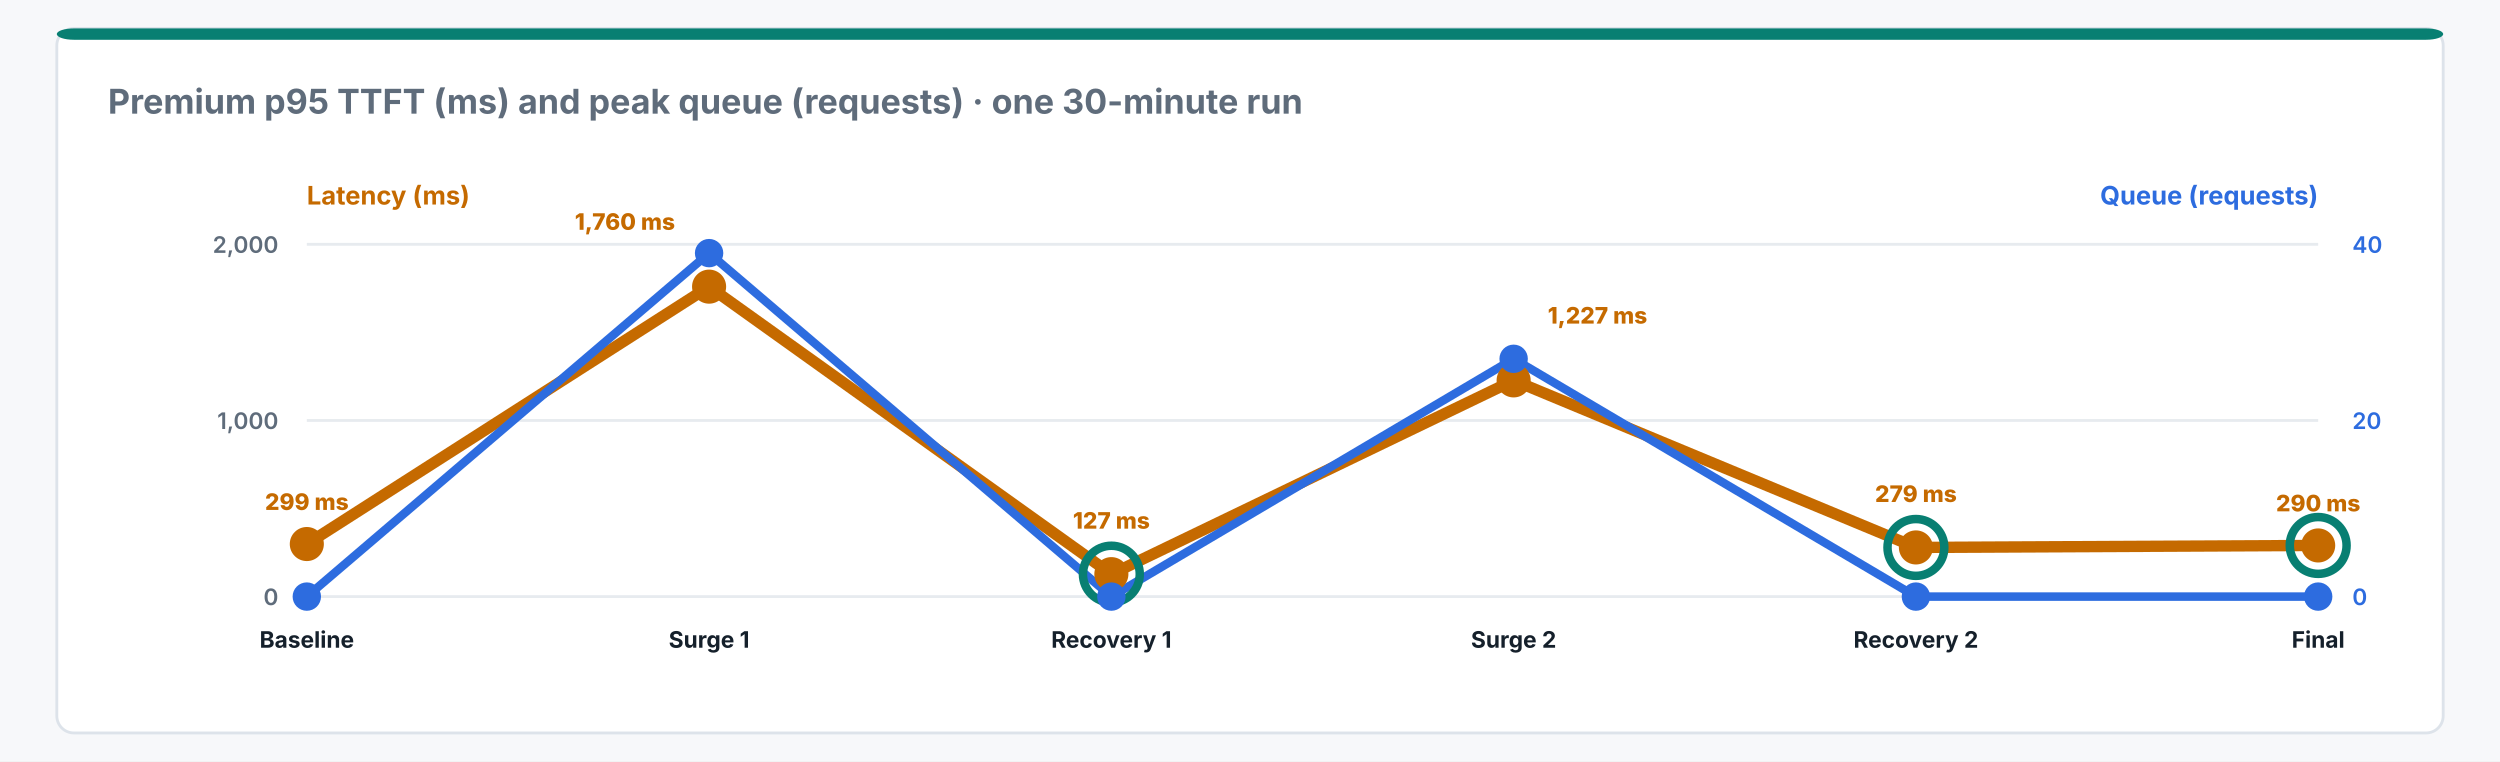
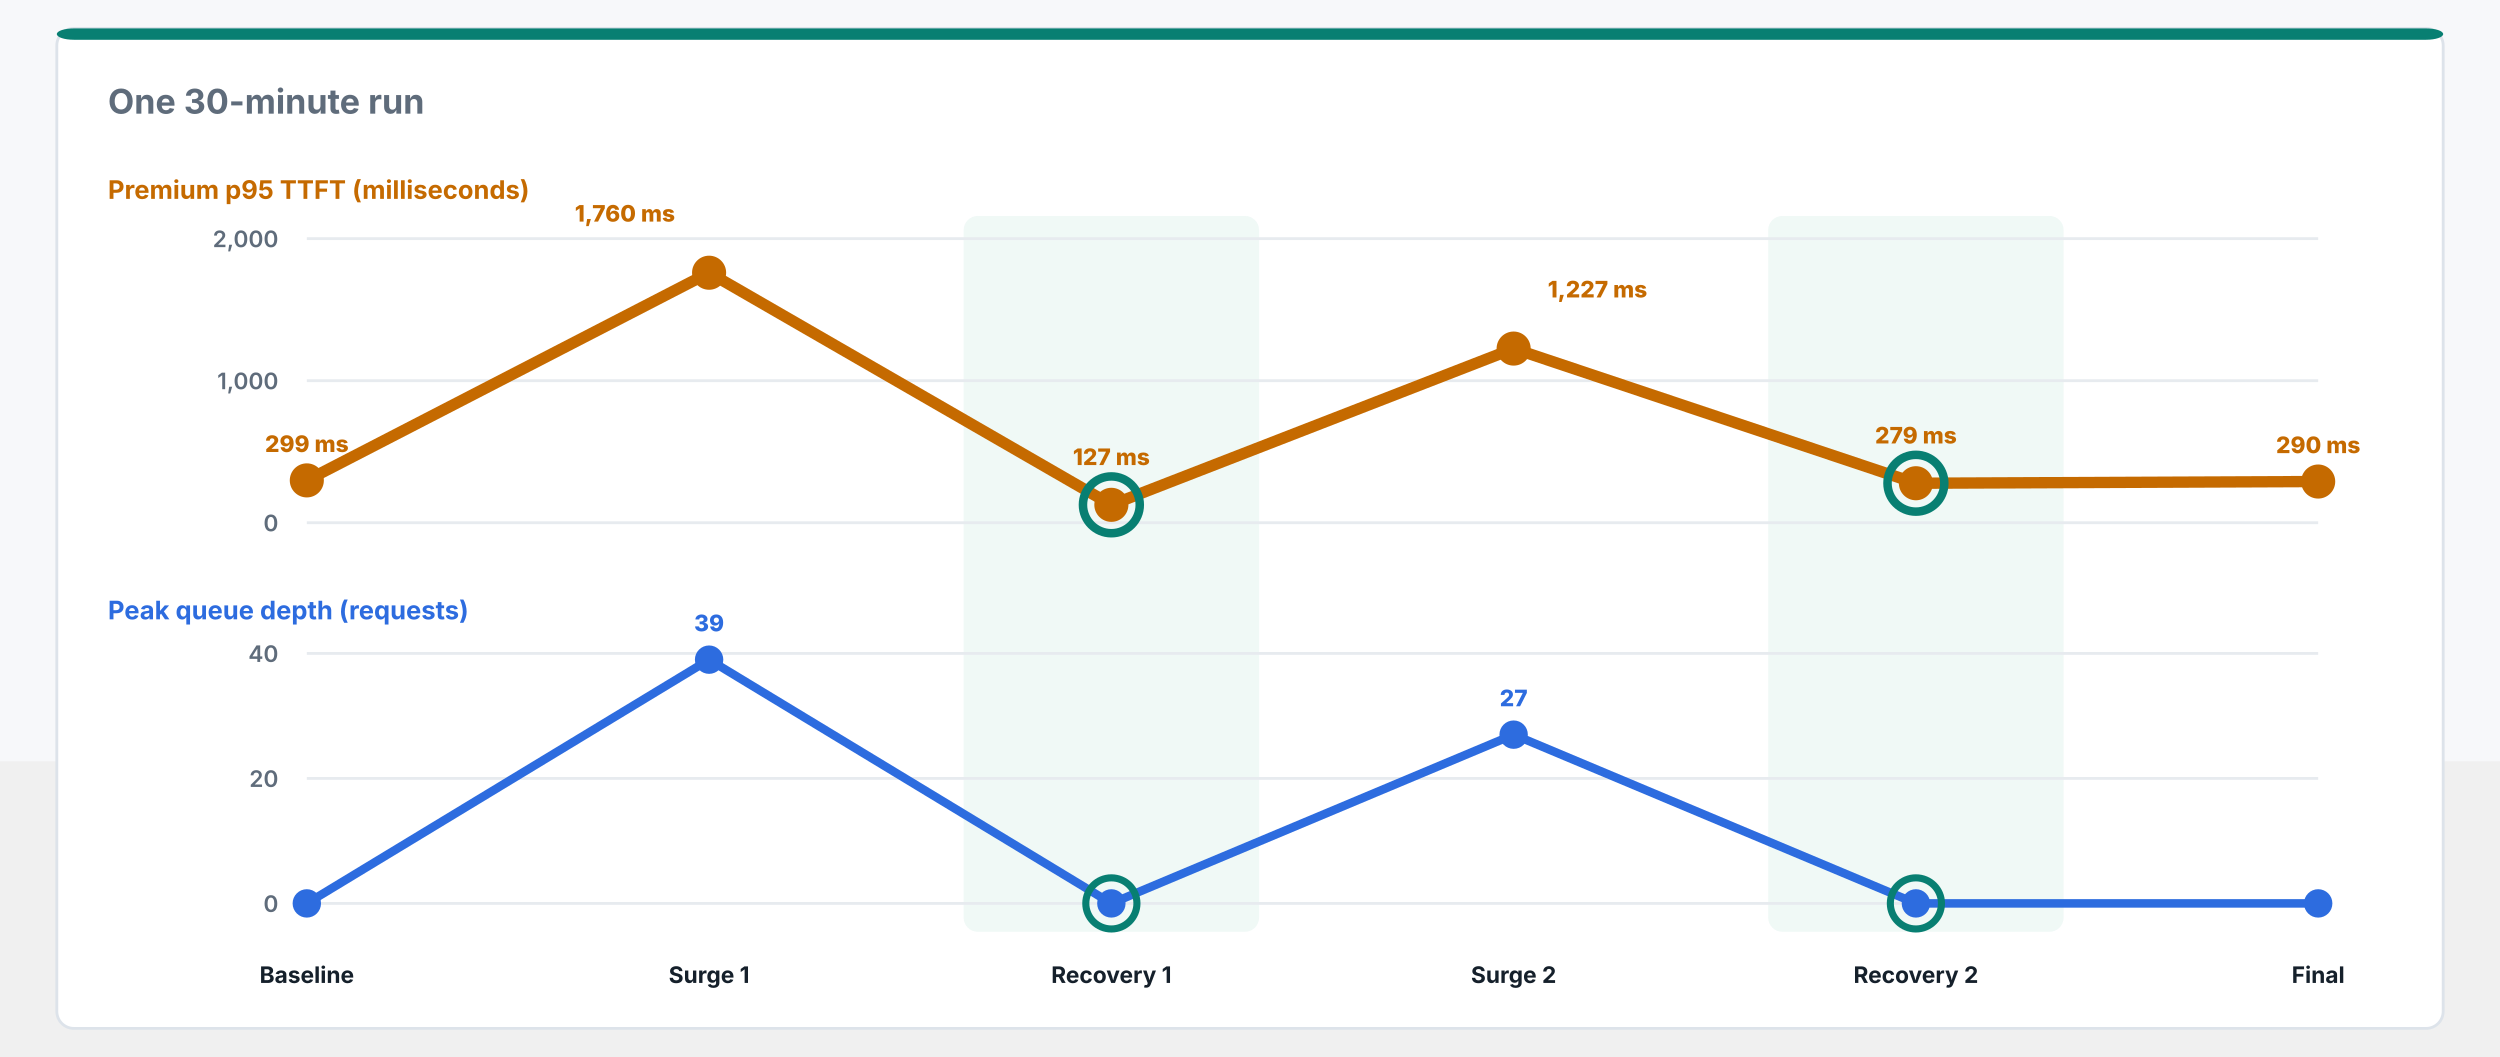
- <svg xmlns="http://www.w3.org/2000/svg" width="880" height="268" viewBox="0 0 880 268" role="img" aria-label="Queue pressure and premium latency rose during both surges and returned to their earlier range during both recovery windows">
+ <svg xmlns="http://www.w3.org/2000/svg" width="880" height="372" viewBox="0 0 880 372" role="img" aria-label="Premium latency and queue depth rise during two surges and return during both recovery windows">
  <style>text{font-family:system-ui,-apple-system,sans-serif}</style>
  <rect width="880" height="268" fill="#f7f8fa" />
-   <rect x="20" y="10" width="840" height="248" fill="#ffffff" stroke="#dde3ea" rx="6" />
+   <rect x="20" y="10" width="840" height="352" fill="#ffffff" stroke="#dde3ea" rx="6" />
  <rect x="20" y="10" width="840" height="4" fill="#087f72" rx="6" />
-   <text x="38.0" y="40.0" fill="#5f6c7b" font-size="12" font-weight="700" text-anchor="start">Premium p95 TTFT (ms) and peak queue (requests) · one 30-minute run</text>
-   <text x="108.0" y="72.0" fill="#c56a00" font-size="9" font-weight="750" text-anchor="start">Latency (ms)</text>
-   <text x="816.0" y="72.0" fill="#2d6cdf" font-size="9" font-weight="750" text-anchor="end">Queue (requests)</text>
-   <line x1="108.0" y1="210.0" x2="816.0" y2="210.0" stroke="#e7ebef" />
-   <text x="98.0" y="213.0" fill="#5f6c7b" font-size="8" font-weight="600" text-anchor="end">0</text>
-   <line x1="108.0" y1="148.0" x2="816.0" y2="148.0" stroke="#e7ebef" />
-   <text x="98.0" y="151.0" fill="#5f6c7b" font-size="8" font-weight="600" text-anchor="end">1,000</text>
-   <line x1="108.0" y1="86.0" x2="816.0" y2="86.0" stroke="#e7ebef" />
-   <text x="98.0" y="89.0" fill="#5f6c7b" font-size="8" font-weight="600" text-anchor="end">2,000</text>
-   <text x="828.0" y="213.0" fill="#2d6cdf" font-size="8" font-weight="600" text-anchor="start">0</text>
-   <text x="828.0" y="151.0" fill="#2d6cdf" font-size="8" font-weight="600" text-anchor="start">20</text>
-   <text x="828.0" y="89.0" fill="#2d6cdf" font-size="8" font-weight="600" text-anchor="start">40</text>
-   <polyline points="108.0,191.5 249.6,100.9 391.2,202.1 532.8,133.9 674.4,192.7 816.0,192.0" fill="none" stroke="#c56a00" stroke-width="4" />
-   <polyline points="108.0,210.0 249.6,89.1 391.2,210.0 532.8,126.3 674.4,210.0 816.0,210.0" fill="none" stroke="#2d6cdf" stroke-width="3" />
-   <circle cx="108.0" cy="191.5" r="6" fill="#c56a00" />
-   <circle cx="108.0" cy="210.0" r="5" fill="#2d6cdf" />
-   <text x="108.0" y="179.5" fill="#c56a00" font-size="8" font-weight="800" text-anchor="middle">299 ms</text>
-   <text x="108.0" y="228.0" fill="#15202b" font-size="8" font-weight="650" text-anchor="middle">Baseline</text>
-   <circle cx="249.6" cy="100.9" r="6" fill="#c56a00" />
-   <circle cx="249.6" cy="89.1" r="5" fill="#2d6cdf" />
-   <text x="237.6" y="80.9" fill="#c56a00" font-size="8" font-weight="800" text-anchor="end">1,760 ms</text>
-   <text x="249.6" y="228.0" fill="#15202b" font-size="8" font-weight="650" text-anchor="middle">Surge 1</text>
-   <circle cx="391.2" cy="202.1" r="10" fill="none" stroke="#087f72" stroke-width="3" />
-   <circle cx="391.2" cy="202.1" r="6" fill="#c56a00" />
-   <circle cx="391.2" cy="210.0" r="5" fill="#2d6cdf" />
-   <text x="391.2" y="186.1" fill="#c56a00" font-size="8" font-weight="800" text-anchor="middle">127 ms</text>
-   <text x="391.2" y="228.0" fill="#15202b" font-size="8" font-weight="650" text-anchor="middle">Recovery 1</text>
-   <circle cx="532.8" cy="133.9" r="6" fill="#c56a00" />
-   <circle cx="532.8" cy="126.3" r="5" fill="#2d6cdf" />
-   <text x="544.8" y="113.9" fill="#c56a00" font-size="8" font-weight="800" text-anchor="start">1,227 ms</text>
-   <text x="532.8" y="228.0" fill="#15202b" font-size="8" font-weight="650" text-anchor="middle">Surge 2</text>
-   <circle cx="674.4" cy="192.7" r="10" fill="none" stroke="#087f72" stroke-width="3" />
-   <circle cx="674.4" cy="192.7" r="6" fill="#c56a00" />
-   <circle cx="674.4" cy="210.0" r="5" fill="#2d6cdf" />
-   <text x="674.4" y="176.7" fill="#c56a00" font-size="8" font-weight="800" text-anchor="middle">279 ms</text>
-   <text x="674.4" y="228.0" fill="#15202b" font-size="8" font-weight="650" text-anchor="middle">Recovery 2</text>
-   <circle cx="816.0" cy="192.0" r="10" fill="none" stroke="#087f72" stroke-width="3" />
-   <circle cx="816.0" cy="192.0" r="6" fill="#c56a00" />
-   <circle cx="816.0" cy="210.0" r="5" fill="#2d6cdf" />
-   <text x="816.0" y="180.0" fill="#c56a00" font-size="8" font-weight="800" text-anchor="middle">290 ms</text>
-   <text x="816.0" y="228.0" fill="#15202b" font-size="8" font-weight="650" text-anchor="middle">Final</text>
+   <text x="38.0" y="40.0" fill="#5f6c7b" font-size="12" font-weight="700" text-anchor="start">One 30-minute run</text>
+   <text x="38.0" y="70.0" fill="#c56a00" font-size="9" font-weight="750" text-anchor="start">Premium p95 TTFT (milliseconds)</text>
+   <text x="38.0" y="218.0" fill="#2d6cdf" font-size="9" font-weight="750" text-anchor="start">Peak queue depth (requests)</text>
+   <rect x="339.2" y="76" width="104" height="252" rx="5" fill="#eaf6f3" opacity="0.72" />
+   <rect x="622.4" y="76" width="104" height="252" rx="5" fill="#eaf6f3" opacity="0.72" />
+   <line x1="108.0" y1="184.0" x2="816.0" y2="184.0" stroke="#e7ebef" />
+   <text x="98.0" y="187.0" fill="#5f6c7b" font-size="8" font-weight="600" text-anchor="end">0</text>
+   <line x1="108.0" y1="134.0" x2="816.0" y2="134.0" stroke="#e7ebef" />
+   <text x="98.0" y="137.0" fill="#5f6c7b" font-size="8" font-weight="600" text-anchor="end">1,000</text>
+   <line x1="108.0" y1="84.0" x2="816.0" y2="84.0" stroke="#e7ebef" />
+   <text x="98.0" y="87.0" fill="#5f6c7b" font-size="8" font-weight="600" text-anchor="end">2,000</text>
+   <line x1="108.0" y1="318.0" x2="816.0" y2="318.0" stroke="#e7ebef" />
+   <text x="98.0" y="321.0" fill="#5f6c7b" font-size="8" font-weight="600" text-anchor="end">0</text>
+   <line x1="108.0" y1="274.0" x2="816.0" y2="274.0" stroke="#e7ebef" />
+   <text x="98.0" y="277.0" fill="#5f6c7b" font-size="8" font-weight="600" text-anchor="end">20</text>
+   <line x1="108.0" y1="230.0" x2="816.0" y2="230.0" stroke="#e7ebef" />
+   <text x="98.0" y="233.0" fill="#5f6c7b" font-size="8" font-weight="600" text-anchor="end">40</text>
+   <polyline points="108.0,169.1 249.6,96.0 391.2,177.7 532.8,122.7 674.4,170.1 816.0,169.5" fill="none" stroke="#c56a00" stroke-width="4" />
+   <polyline points="108.0,318.0 249.6,232.2 391.2,318.0 532.8,258.6 674.4,318.0 816.0,318.0" fill="none" stroke="#2d6cdf" stroke-width="3" />
+   <circle cx="108.0" cy="169.1" r="6" fill="#c56a00" />
+   <circle cx="108.0" cy="318.0" r="5" fill="#2d6cdf" />
+   <text x="108.0" y="159.1" fill="#c56a00" font-size="8" font-weight="800" text-anchor="middle">299 ms</text>
+   <text x="108.0" y="346.0" fill="#15202b" font-size="8" font-weight="650" text-anchor="middle">Baseline</text>
+   <circle cx="249.6" cy="96.0" r="6" fill="#c56a00" />
+   <circle cx="249.6" cy="232.2" r="5" fill="#2d6cdf" />
+   <text x="237.6" y="78.0" fill="#c56a00" font-size="8" font-weight="800" text-anchor="end">1,760 ms</text>
+   <text x="249.6" y="346.0" fill="#15202b" font-size="8" font-weight="650" text-anchor="middle">Surge 1</text>
+   <text x="249.6" y="222.2" fill="#2d6cdf" font-size="8" font-weight="800" text-anchor="middle">39</text>
+   <circle cx="391.2" cy="177.7" r="10" fill="none" stroke="#087f72" stroke-width="3" />
+   <circle cx="391.2" cy="177.7" r="6" fill="#c56a00" />
+   <circle cx="391.2" cy="318.0" r="5" fill="#2d6cdf" />
+   <text x="391.2" y="163.7" fill="#c56a00" font-size="8" font-weight="800" text-anchor="middle">127 ms</text>
+   <text x="391.2" y="346.0" fill="#15202b" font-size="8" font-weight="650" text-anchor="middle">Recovery 1</text>
+   <circle cx="391.2" cy="318.0" r="9" fill="none" stroke="#087f72" stroke-width="2.5" />
+   <circle cx="532.8" cy="122.7" r="6" fill="#c56a00" />
+   <circle cx="532.8" cy="258.6" r="5" fill="#2d6cdf" />
+   <text x="544.8" y="104.7" fill="#c56a00" font-size="8" font-weight="800" text-anchor="start">1,227 ms</text>
+   <text x="532.8" y="346.0" fill="#15202b" font-size="8" font-weight="650" text-anchor="middle">Surge 2</text>
+   <text x="532.8" y="248.6" fill="#2d6cdf" font-size="8" font-weight="800" text-anchor="middle">27</text>
+   <circle cx="674.4" cy="170.1" r="10" fill="none" stroke="#087f72" stroke-width="3" />
+   <circle cx="674.4" cy="170.1" r="6" fill="#c56a00" />
+   <circle cx="674.4" cy="318.0" r="5" fill="#2d6cdf" />
+   <text x="674.4" y="156.1" fill="#c56a00" font-size="8" font-weight="800" text-anchor="middle">279 ms</text>
+   <text x="674.4" y="346.0" fill="#15202b" font-size="8" font-weight="650" text-anchor="middle">Recovery 2</text>
+   <circle cx="674.4" cy="318.0" r="9" fill="none" stroke="#087f72" stroke-width="2.5" />
+   <circle cx="816.0" cy="169.5" r="6" fill="#c56a00" />
+   <circle cx="816.0" cy="318.0" r="5" fill="#2d6cdf" />
+   <text x="816.0" y="159.5" fill="#c56a00" font-size="8" font-weight="800" text-anchor="middle">290 ms</text>
+   <text x="816.0" y="346.0" fill="#15202b" font-size="8" font-weight="650" text-anchor="middle">Final</text>
</svg>
